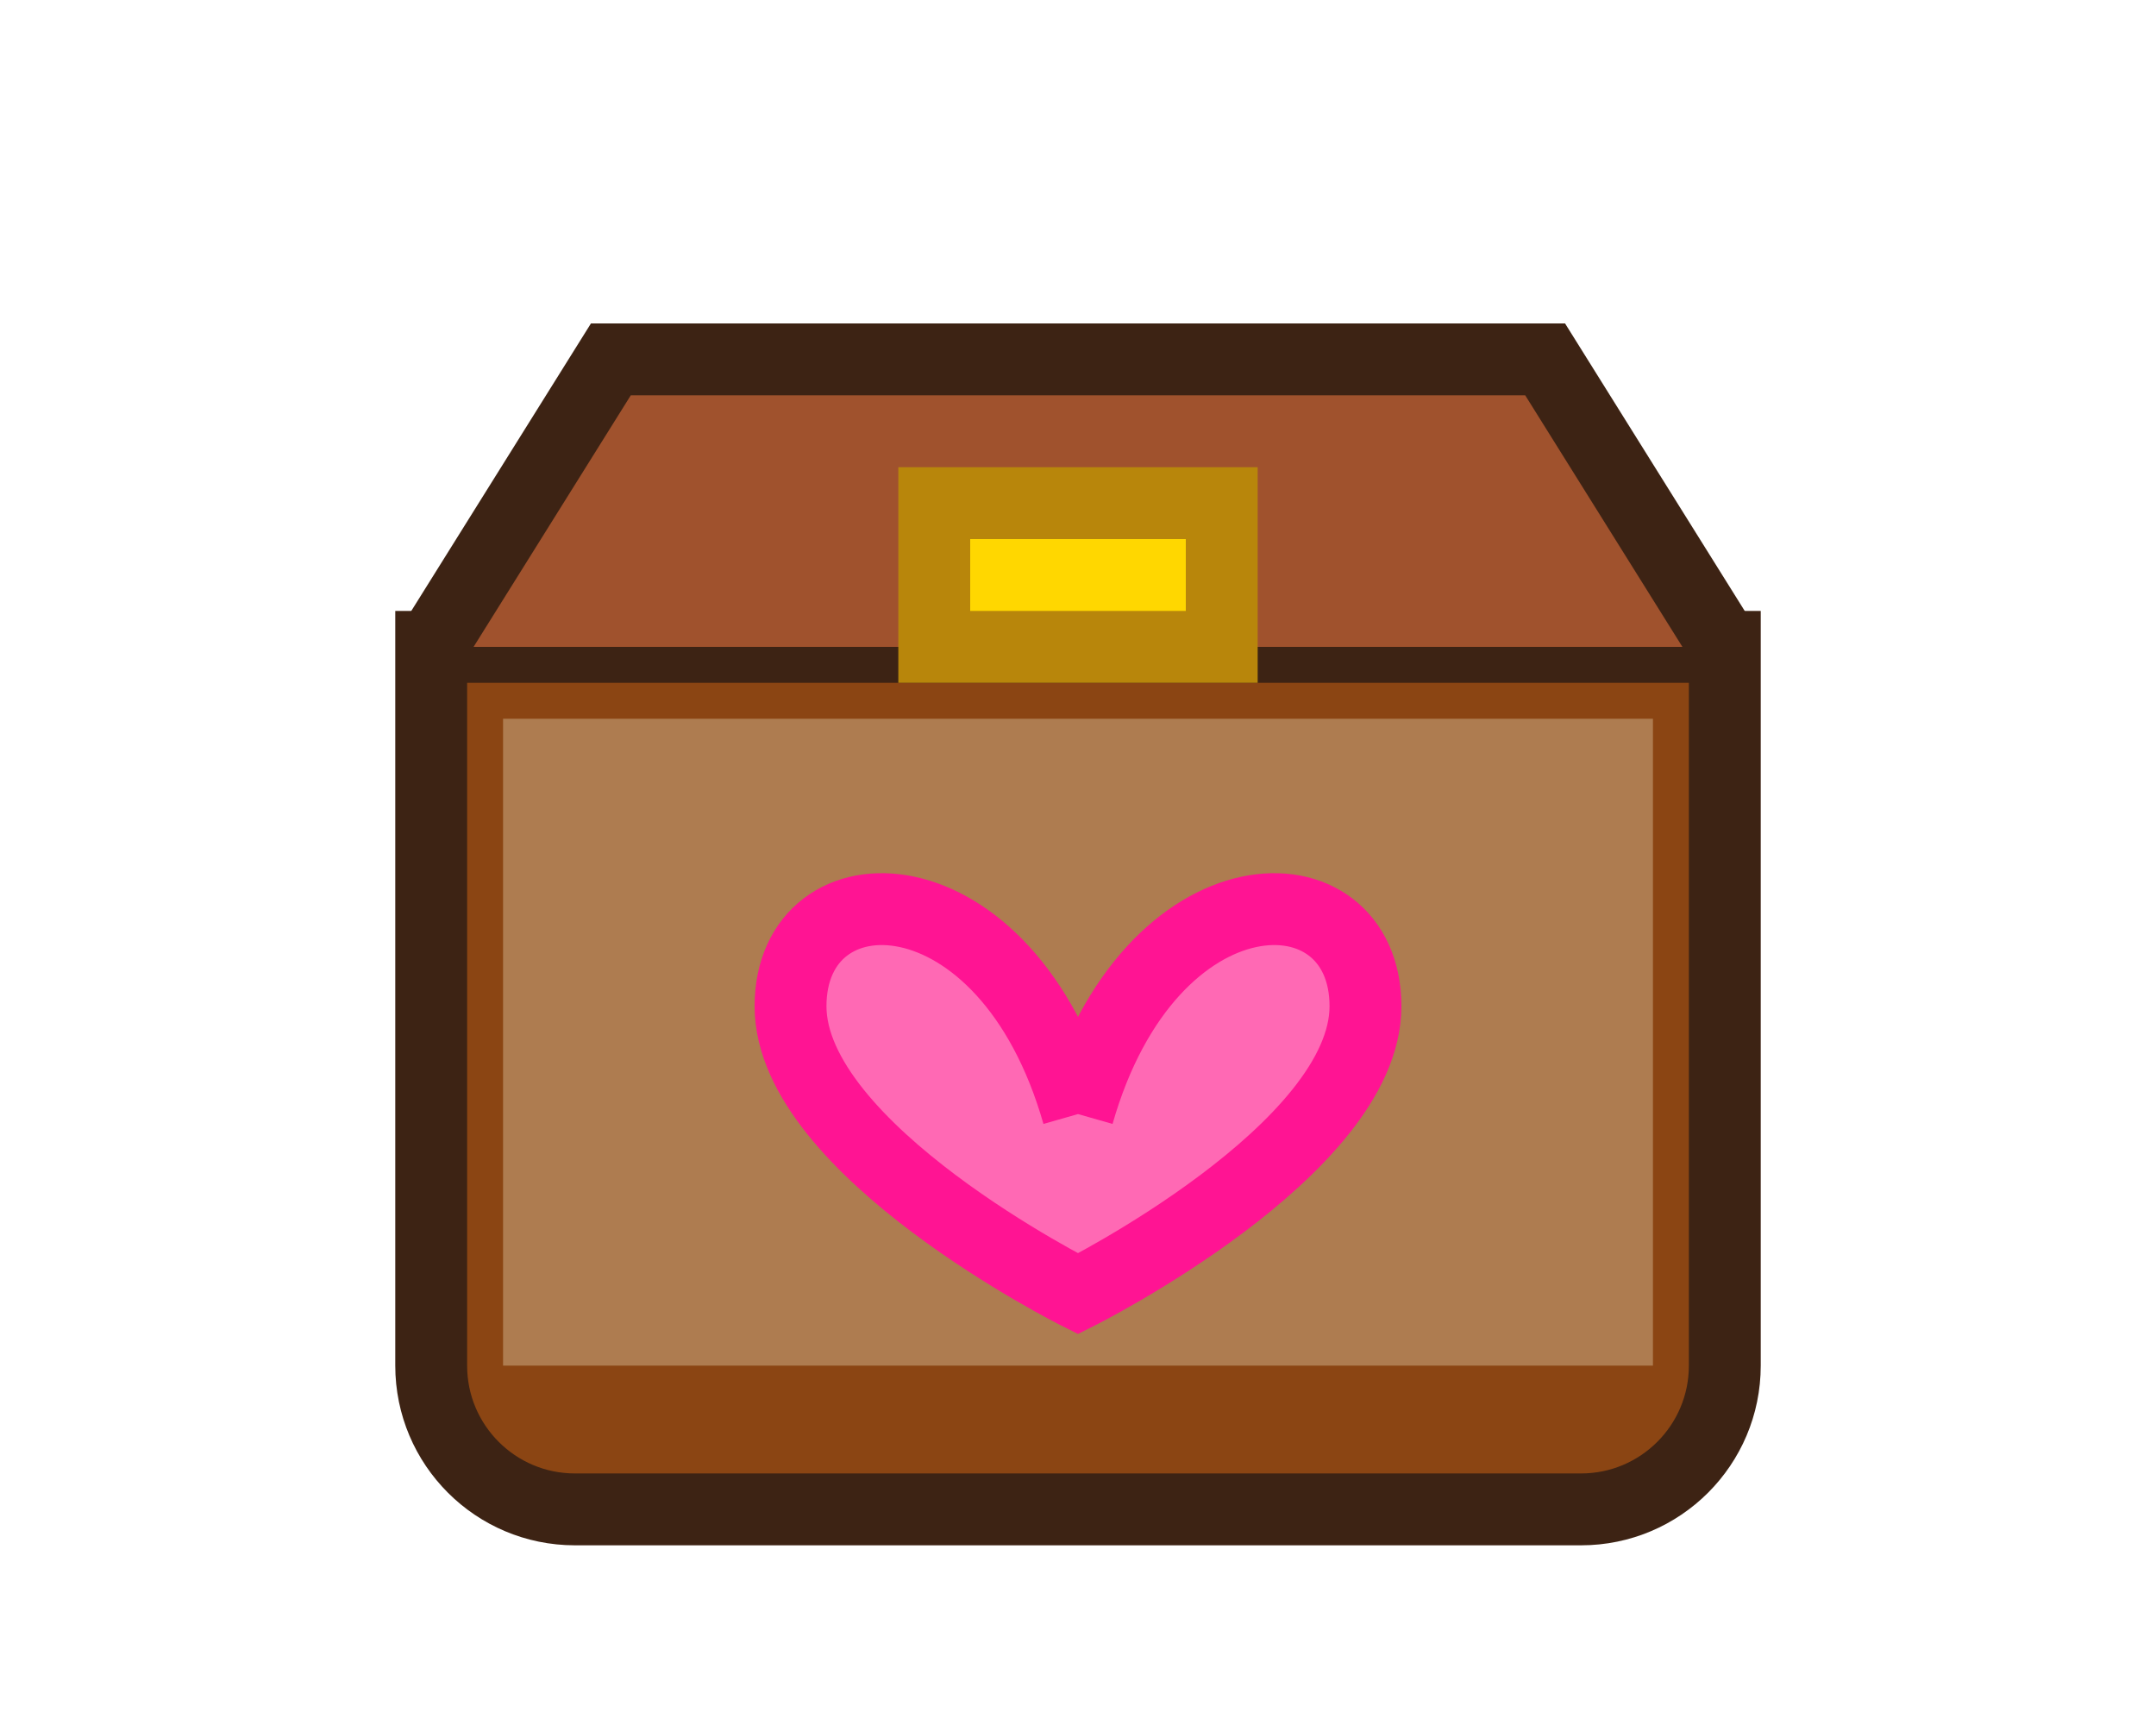
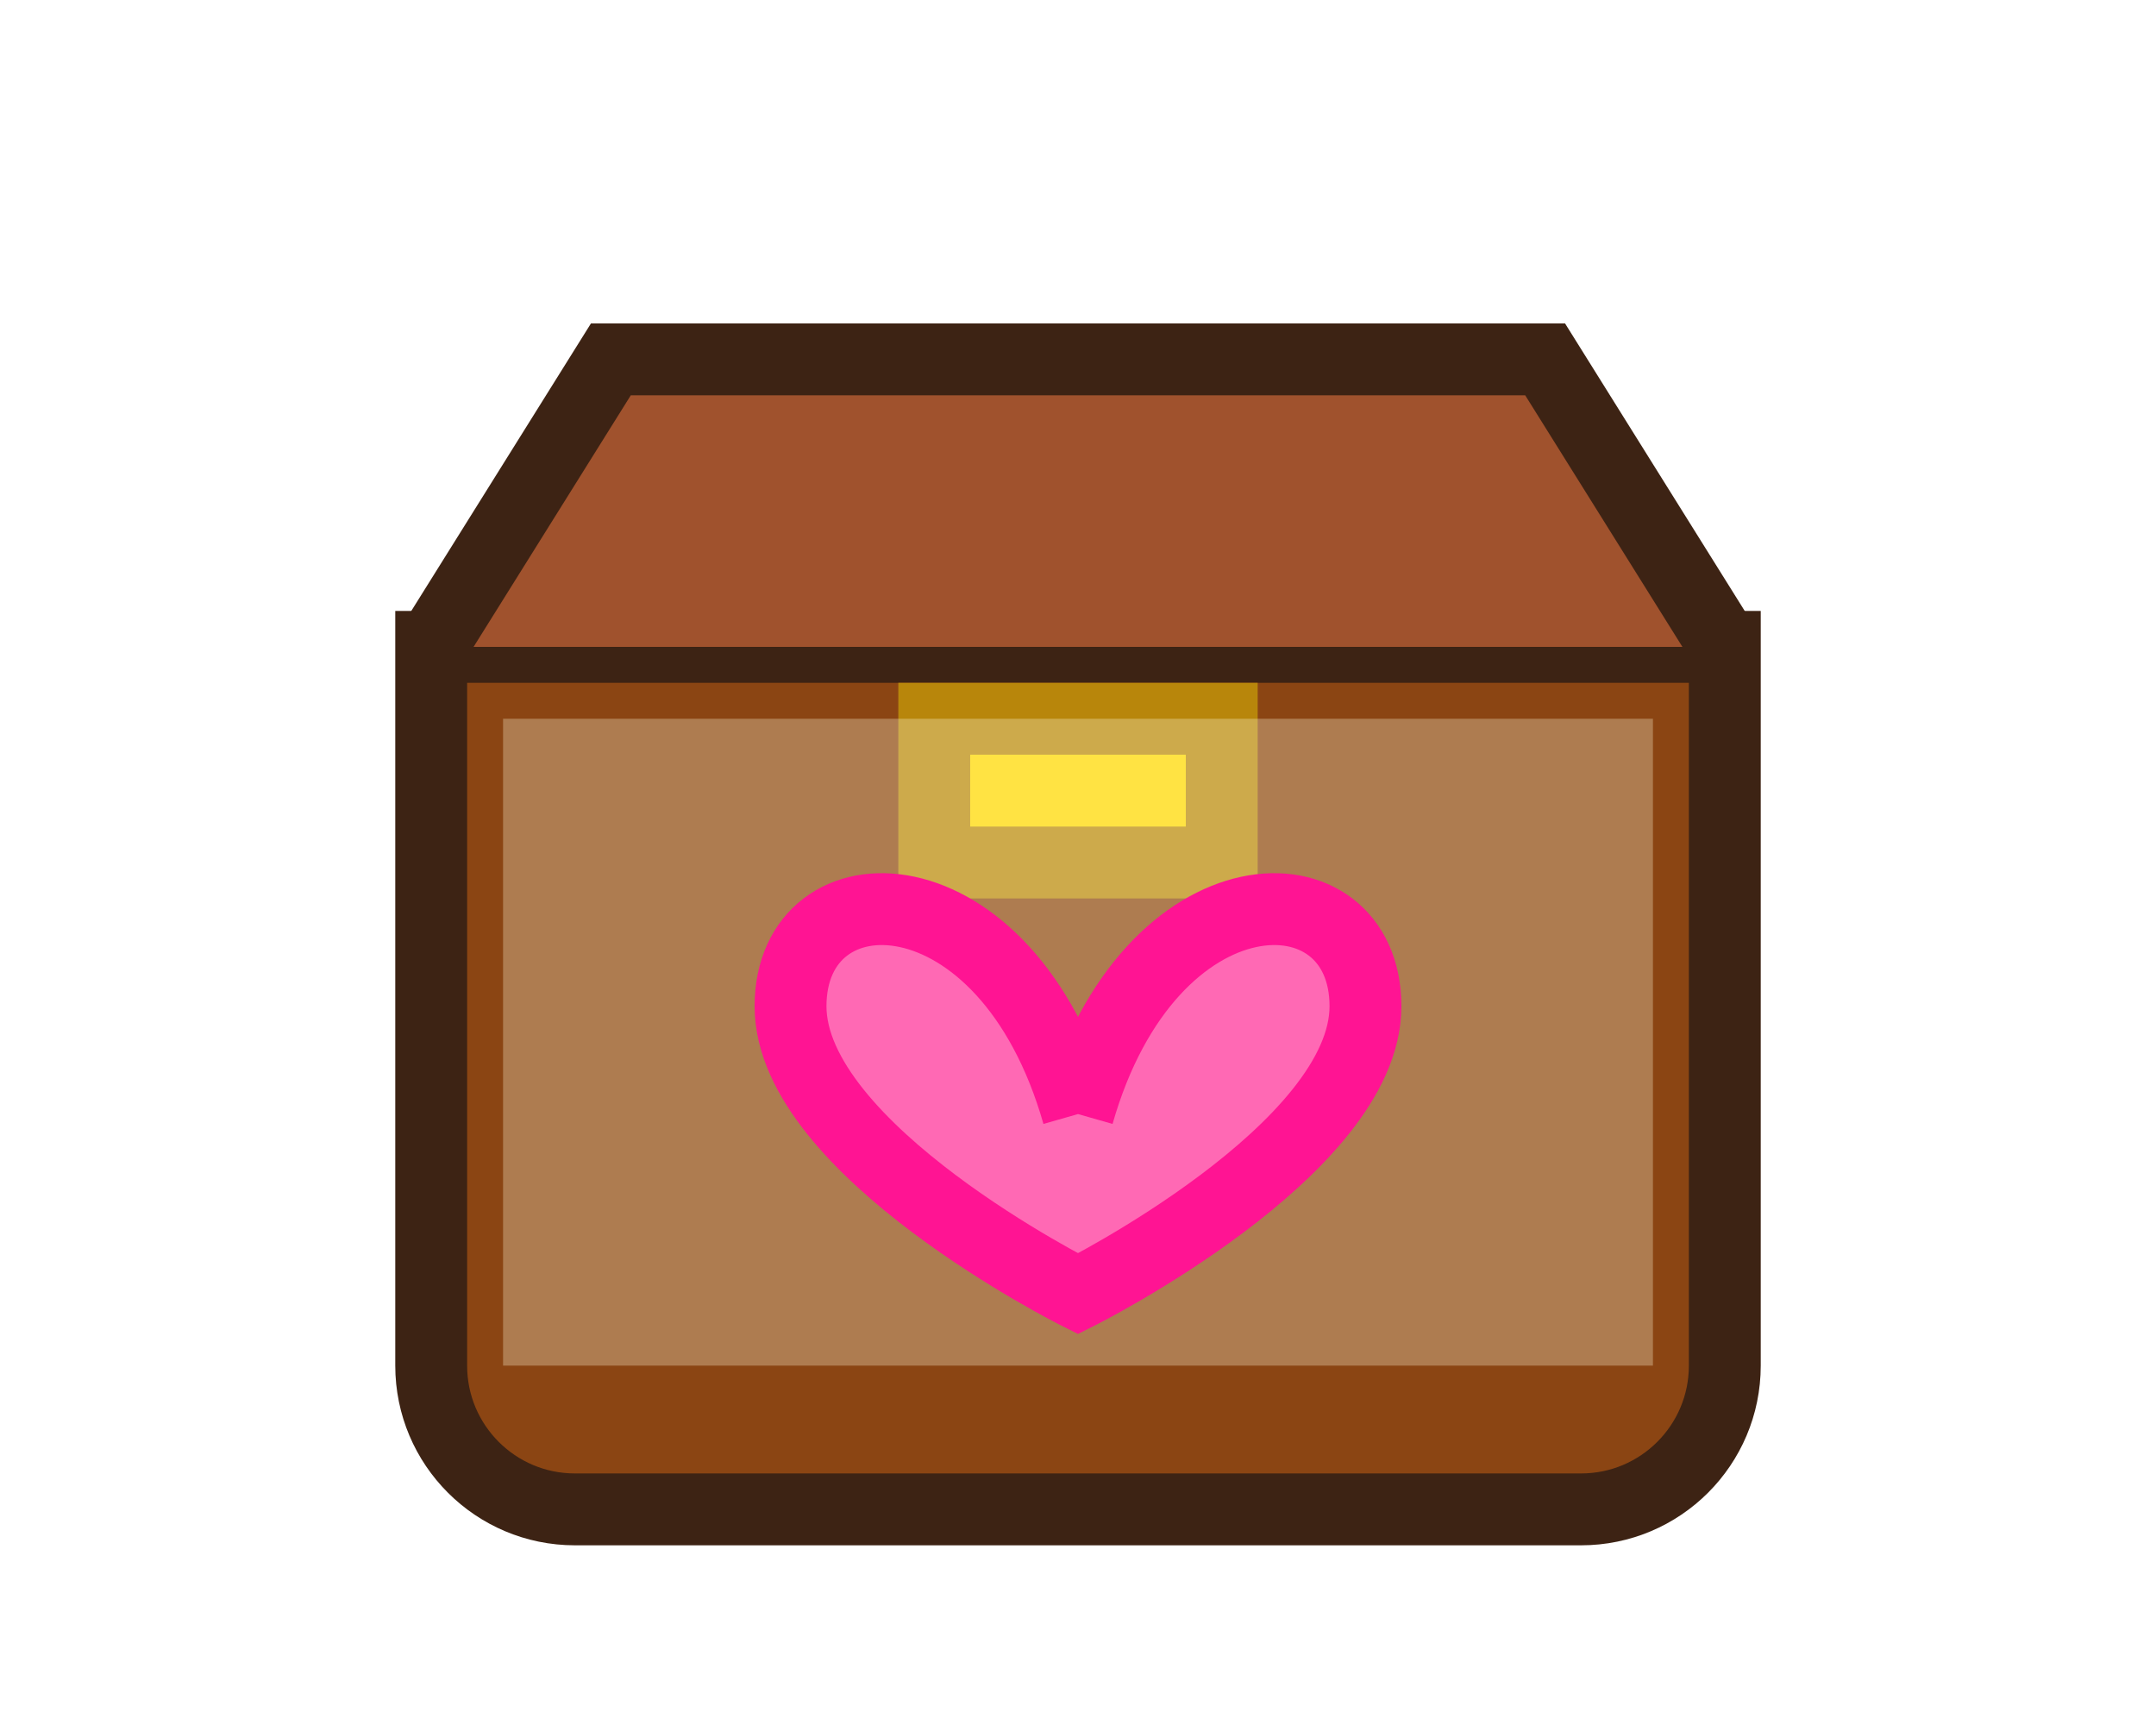
<svg xmlns="http://www.w3.org/2000/svg" width="200" height="160" viewBox="0 0 24 24">
  <path d="M3 9h18v10a2 2 0 0 1-2 2H5a2 2 0 0 1-2-2V9z" fill="#8B4513" stroke="#3D2314" stroke-width="1" />
-   <g transform-origin="12 9">
+   <g id="lid-group">
    <path d="M3 9l2.5-4h13L21 9" fill="#A0522D" stroke="#3D2314" stroke-width="1">
-         </path>
-     <rect x="10" y="7" width="4" height="2" fill="#FFD700" stroke="#B8860B" />
+       <animate id="chest-trigger" attributeName="transform" attributeType="XML" type="rotate" from="0 12 9" to="-110 12 9" dur="1s" fill="freeze" begin="indefinite" />
+     </path>
+     <rect x="10" y="10" width="4" height="2" fill="#FFD700" stroke="#B8860B">
+       <animate attributeName="transform" attributeType="XML" type="rotate" from="0 12 9" to="-110 12 9" dur="1s" fill="freeze" begin="chest-trigger.begin" />
+     </rect>
  </g>
  <rect x="4" y="10" width="16" height="9" fill="#FFFFE0" opacity="0.3">
    <animate attributeName="opacity" values="0.3;0.5;0.3" dur="2s" repeatCount="indefinite" />
  </rect>
  <path d="M12 15.5 C11 12 8 12 8 14 C8 16 12 18 12 18 C12 18 16 16 16 14 C16 12 13 12 12 15.5" fill="#FF69B4" stroke="#FF1493">
    <animate attributeName="fill" values="#FF69B4;#FF1493;#FF69B4" dur="2s" repeatCount="indefinite" />
    <animate attributeName="transform" values="scale(1);scale(1.1);scale(1)" dur="2s" repeatCount="indefinite" />
  </path>
</svg>
